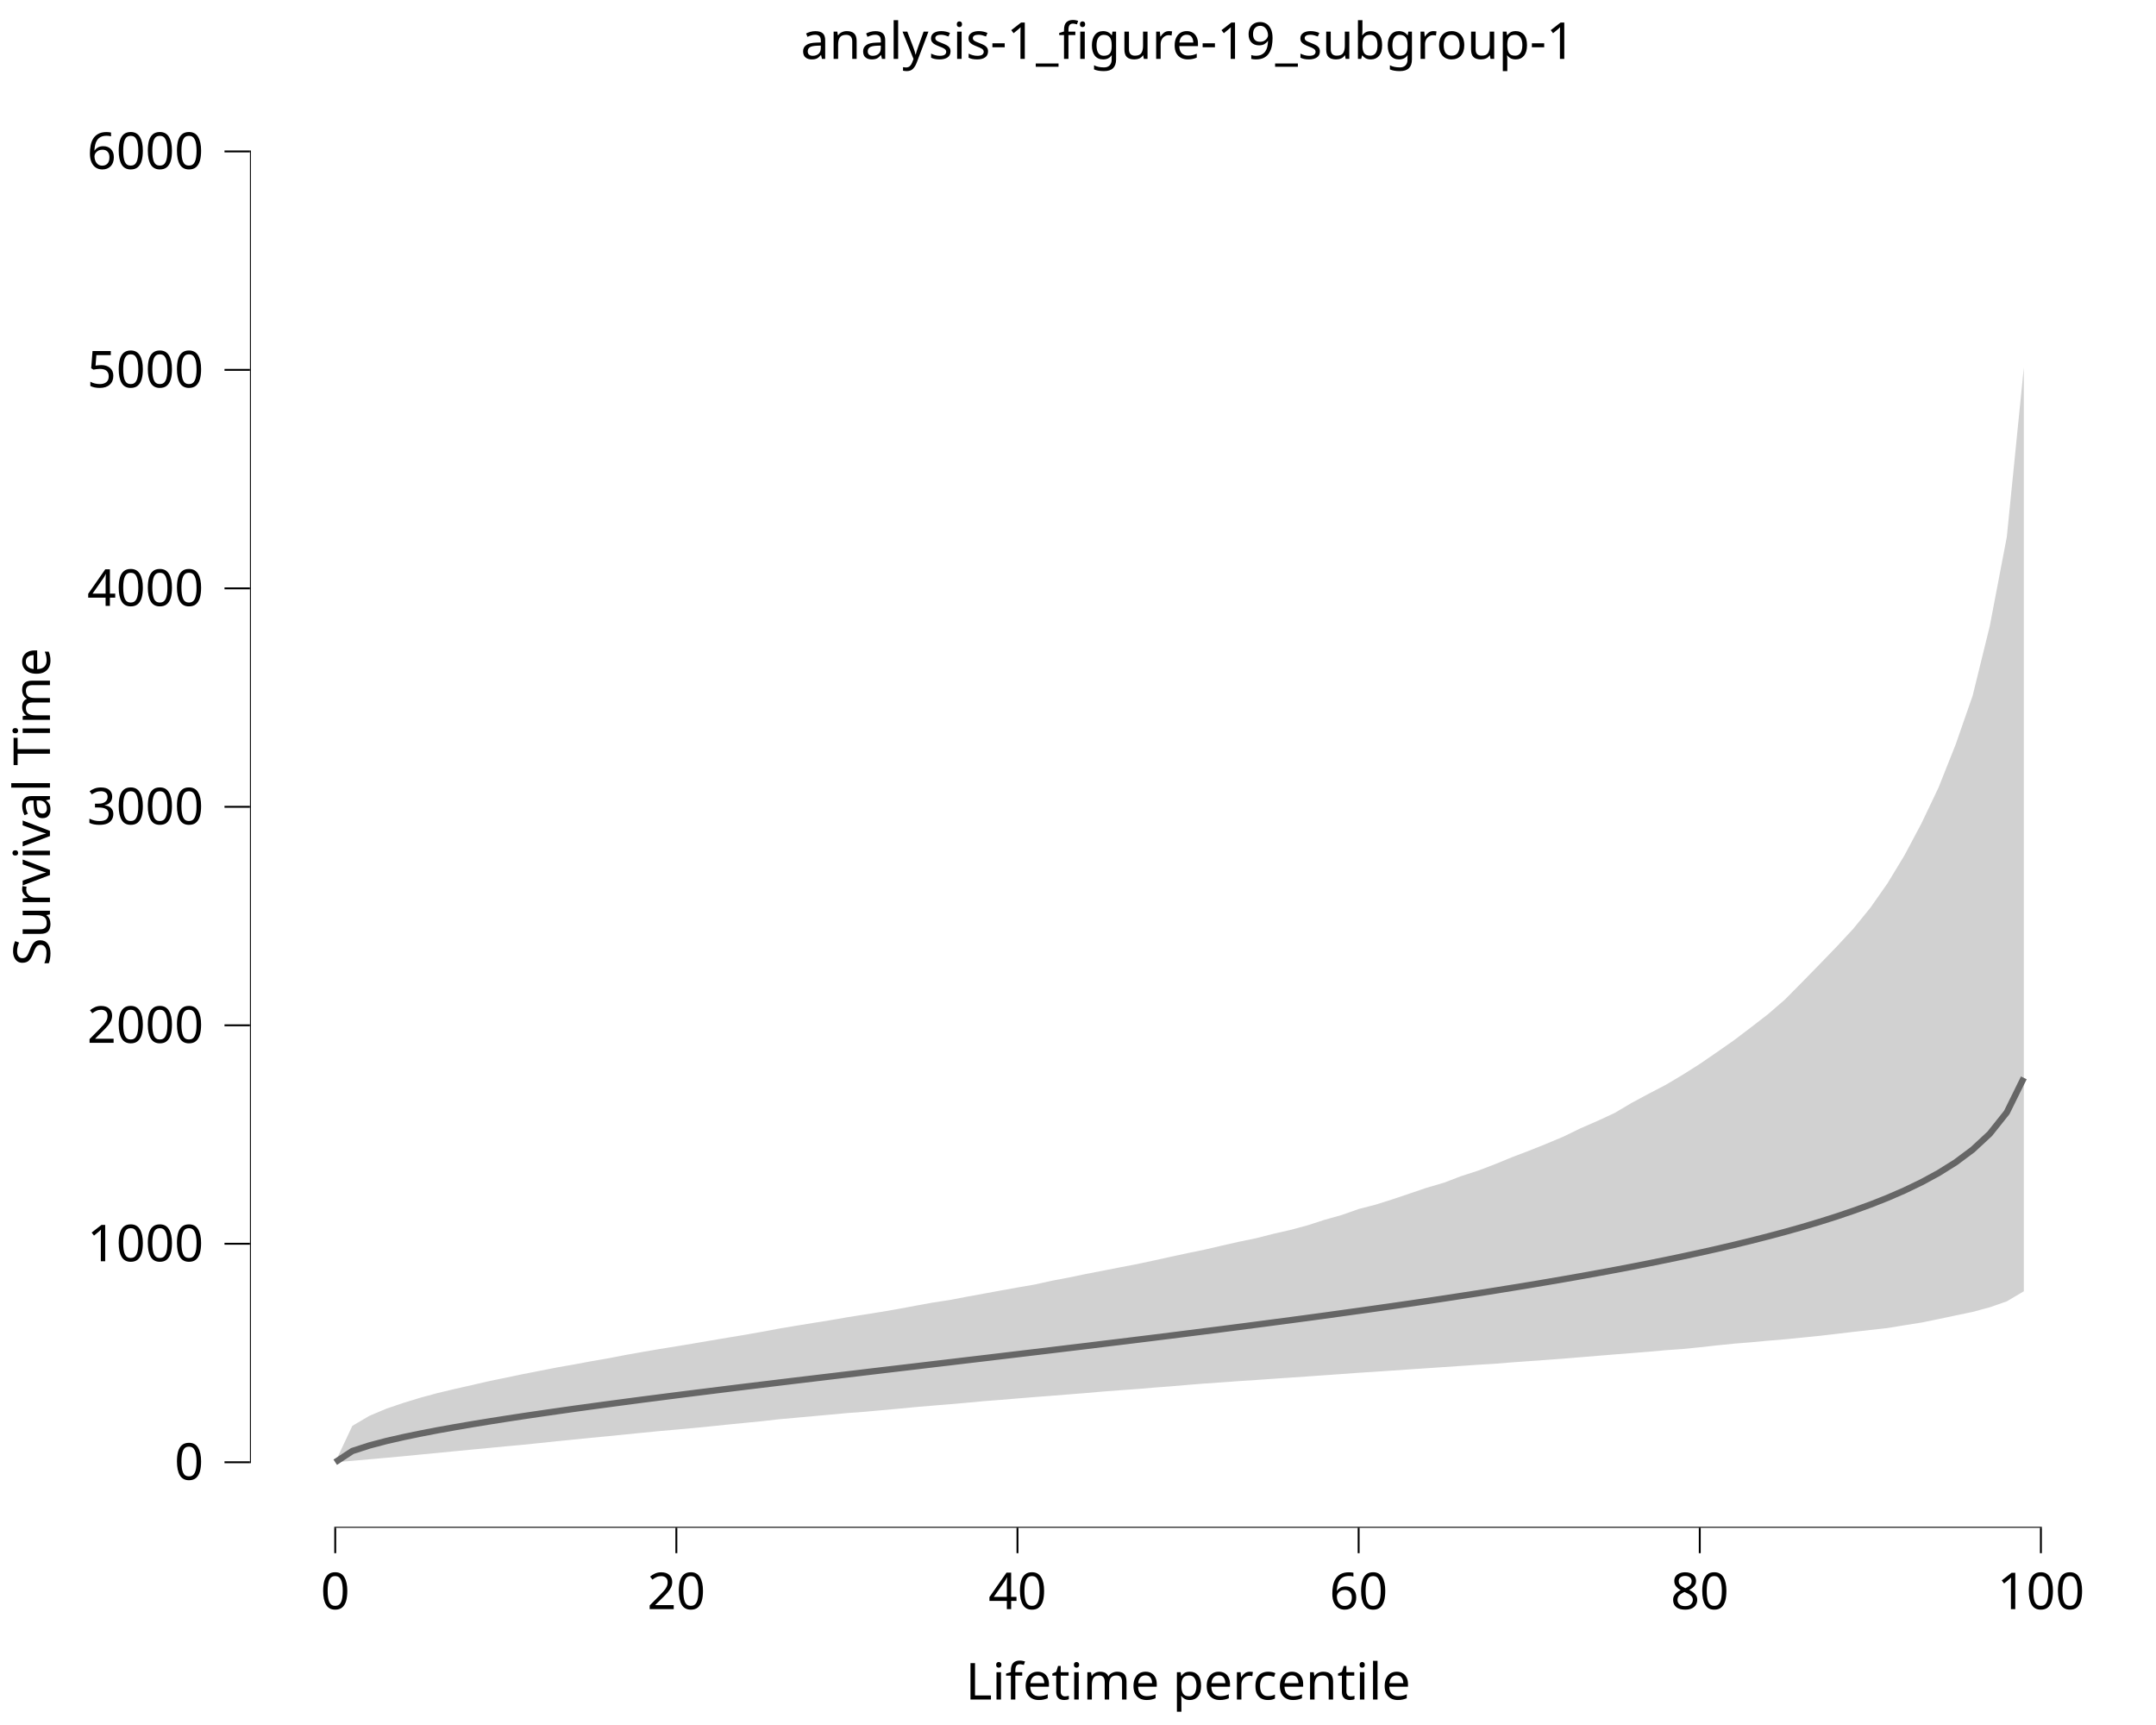
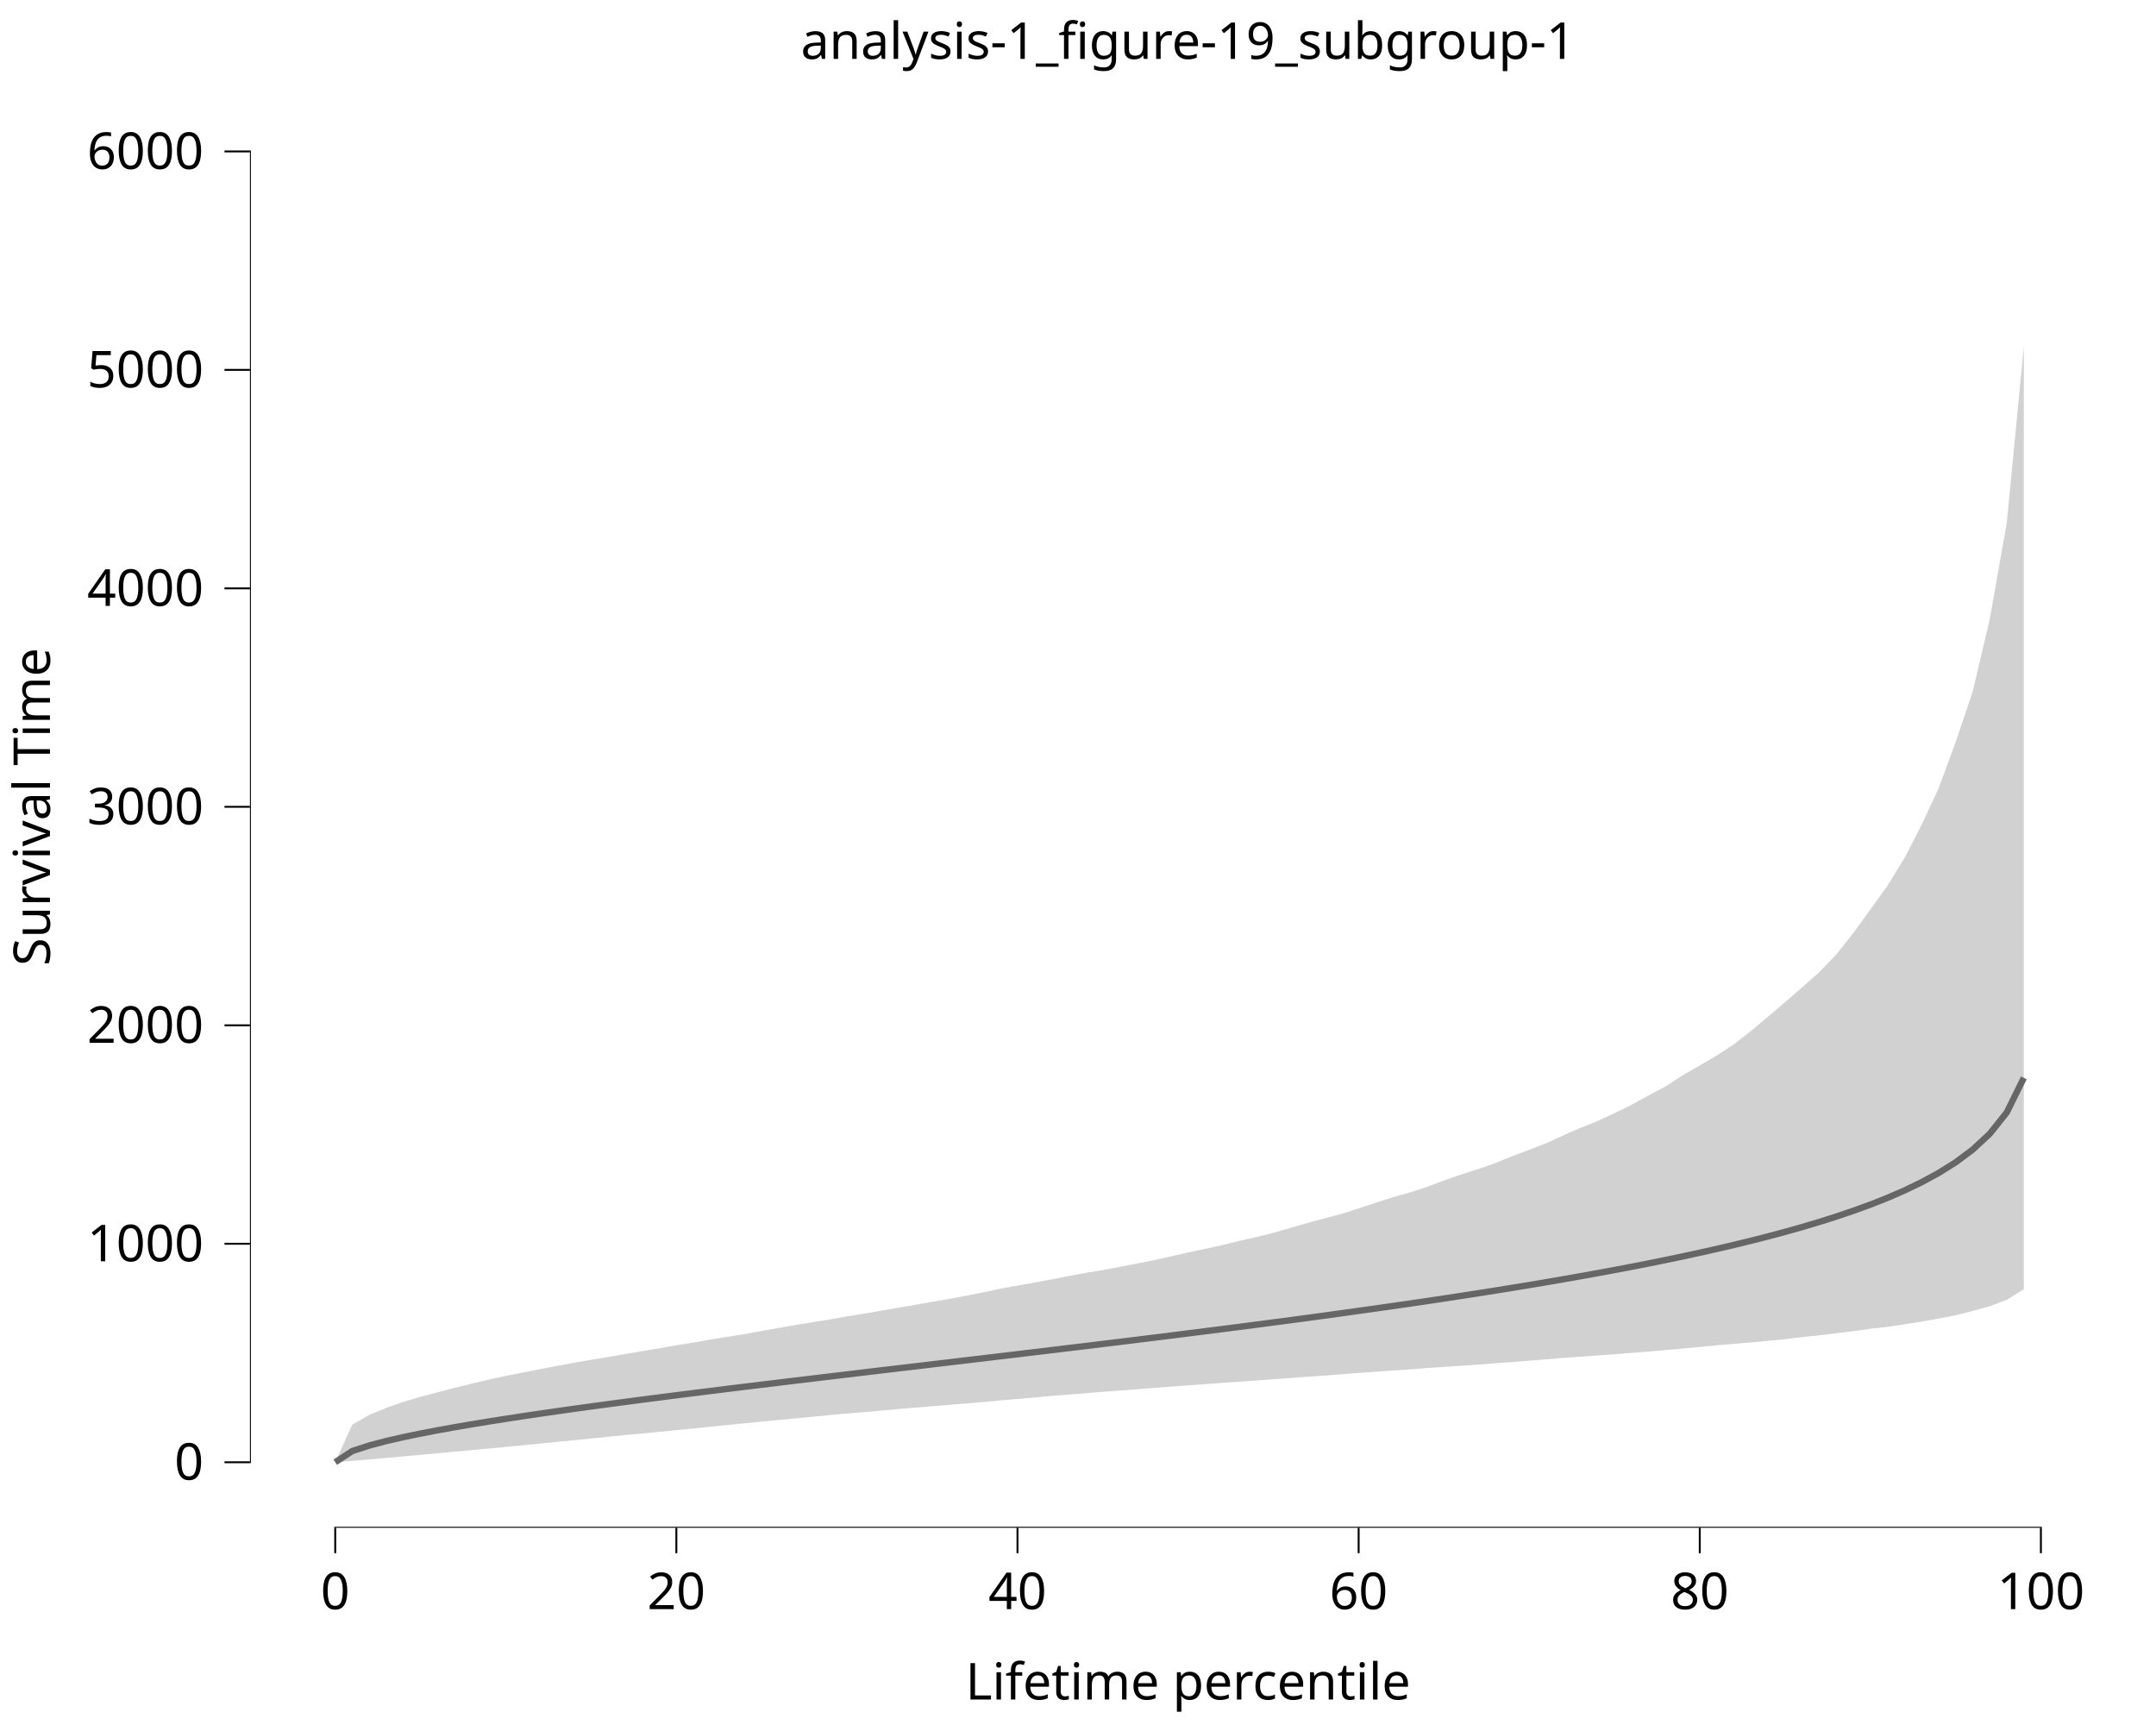
<svg xmlns="http://www.w3.org/2000/svg" class="svglite" data-engine-version="2.0" width="720.00pt" height="576.00pt" viewBox="0 0 720.00 576.00">
  <defs>
    <style type="text/css">
    .svglite line, .svglite polyline, .svglite polygon, .svglite path, .svglite rect, .svglite circle {
      fill: none;
      stroke: #000000;
      stroke-linecap: round;
      stroke-linejoin: round;
      stroke-miterlimit: 10.00;
    }
  </style>
  </defs>
  <rect width="100%" height="100%" style="stroke: none; fill: #FFFFFF;" />
  <defs>
    <clipPath id="cpMC4wMHw3MjAuMDB8MC4wMHw1NzYuMDA=">
      <rect x="0.00" y="0.00" width="720.00" height="576.00" />
    </clipPath>
  </defs>
  <g clip-path="url(#cpMC4wMHw3MjAuMDB8MC4wMHw1NzYuMDA=)">
    <rect x="-0" y="0.00" width="720.00" height="576.00" style="stroke-width: 10.67; stroke: none;" />
  </g>
  <defs>
    <clipPath id="cpODMuNDd8NzEwLjA0fDI4LjY4fDUxMC4xNA==">
      <rect x="83.47" y="28.68" width="626.57" height="481.46" />
    </clipPath>
  </defs>
  <g clip-path="url(#cpODMuNDd8NzEwLjA0fDI4LjY4fDUxMC4xNA==)">
    <rect x="83.47" y="28.68" width="626.57" height="481.46" style="stroke-width: 10.67; stroke: none;" />
-     <polygon points="111.95,488.26 117.65,476.13 123.34,472.77 129.04,470.37 134.74,468.44 140.43,466.70 146.13,465.16 151.82,463.80 157.52,462.52 163.22,461.20 168.91,460.03 174.61,458.84 180.30,457.73 186.00,456.61 191.70,455.61 197.39,454.55 203.09,453.57 208.79,452.46 214.48,451.45 220.18,450.47 225.87,449.55 231.57,448.61 237.27,447.63 242.96,446.67 248.66,445.73 254.35,444.72 260.05,443.66 265.75,442.70 271.44,441.77 277.14,440.86 282.83,439.87 288.53,438.97 294.23,438.06 299.92,437.08 305.62,436.02 311.31,434.98 317.01,434.11 322.71,433.02 328.40,431.99 334.10,430.94 339.79,429.91 345.49,428.93 351.19,427.67 356.88,426.59 362.58,425.41 368.27,424.31 373.97,423.19 379.67,422.10 385.36,420.89 391.06,419.63 396.75,418.41 402.45,417.23 408.15,415.90 413.84,414.62 419.54,413.44 425.23,411.99 430.93,410.69 436.63,409.16 442.32,407.32 448.02,405.72 453.72,403.71 459.41,402.24 465.11,400.44 470.80,398.52 476.50,396.59 482.20,394.92 487.89,392.75 493.59,390.90 499.28,388.73 504.98,386.39 510.68,384.22 510.68,384.22 516.37,381.94 522.07,379.55 527.76,376.78 533.46,374.30 539.16,371.66 544.85,368.29 550.55,365.23 556.24,362.26 561.94,358.88 567.64,355.27 573.33,351.36 579.03,347.38 584.72,343.06 590.42,338.66 596.12,333.72 601.81,327.97 607.51,322.14 613.20,316.26 618.90,310.13 624.60,303.13 630.29,295.02 635.99,285.63 641.68,274.93 647.38,262.96 653.08,248.63 658.77,232.29 664.47,209.13 670.17,179.33 675.86,122.72 675.86,431.17 670.17,434.54 664.47,436.53 658.77,438.06 653.08,439.25 647.38,440.46 641.68,441.62 635.99,442.52 630.29,443.46 624.60,444.09 618.90,444.73 613.20,445.41 607.51,446.07 601.81,446.64 596.12,447.21 590.42,447.68 584.72,448.21 579.03,448.67 573.33,449.25 567.64,449.88 561.94,450.45 556.24,450.85 550.55,451.36 544.85,451.82 539.16,452.26 533.46,452.73 527.76,453.20 522.07,453.67 516.37,454.09 510.68,454.50 510.68,454.50 504.98,454.91 499.28,455.37 493.59,455.71 487.89,456.10 482.20,456.48 476.50,456.87 470.80,457.25 465.11,457.64 459.41,458.03 453.72,458.39 448.02,458.81 442.32,459.21 436.63,459.61 430.93,460.00 425.23,460.39 419.54,460.79 413.84,461.16 408.15,461.58 402.45,461.97 396.75,462.42 391.06,462.91 385.36,463.34 379.67,463.82 373.97,464.23 368.27,464.66 362.58,465.16 356.88,465.61 351.19,466.06 345.49,466.50 339.79,466.96 334.10,467.44 328.40,467.88 322.71,468.41 317.01,468.91 311.31,469.37 305.62,469.85 299.92,470.40 294.23,470.91 288.53,471.43 282.83,471.85 277.14,472.38 271.44,472.89 265.75,473.41 260.05,473.92 254.35,474.57 248.66,475.13 242.96,475.69 237.27,476.28 231.57,476.84 225.87,477.36 220.18,477.86 214.48,478.42 208.79,478.99 203.09,479.56 197.39,480.10 191.70,480.67 186.00,481.24 180.30,481.85 174.61,482.43 168.91,482.95 163.22,483.50 157.52,484.04 151.82,484.59 146.13,485.15 140.43,485.69 134.74,486.25 129.04,486.77 123.34,487.28 117.65,487.78 111.95,488.26 " style="stroke-width: 0.00; stroke: none; stroke-linecap: butt; fill: #666666; fill-opacity: 0.30;" />
-     <polyline points="111.95,488.26 117.65,476.13 123.34,472.77 129.04,470.37 134.74,468.44 140.43,466.70 146.13,465.16 151.82,463.80 157.52,462.52 163.22,461.20 168.91,460.03 174.61,458.84 180.30,457.73 186.00,456.61 191.70,455.61 197.39,454.55 203.09,453.57 208.79,452.46 214.48,451.45 220.18,450.47 225.87,449.55 231.57,448.61 237.27,447.63 242.96,446.67 248.66,445.73 254.35,444.72 260.05,443.66 265.75,442.70 271.44,441.77 277.14,440.86 282.83,439.87 288.53,438.97 294.23,438.06 299.92,437.08 305.62,436.02 311.31,434.98 317.01,434.11 322.71,433.02 328.40,431.99 334.10,430.94 339.79,429.91 345.49,428.93 351.19,427.67 356.88,426.59 362.58,425.41 368.27,424.31 373.97,423.19 379.67,422.10 385.36,420.89 391.06,419.63 396.75,418.41 402.45,417.23 408.15,415.90 413.84,414.62 419.54,413.44 425.23,411.99 430.93,410.69 436.63,409.16 442.32,407.32 448.02,405.72 453.72,403.71 459.41,402.24 465.11,400.44 470.80,398.52 476.50,396.59 482.20,394.92 487.89,392.75 493.59,390.90 499.28,388.73 504.98,386.39 510.68,384.22 510.68,384.22 516.37,381.94 522.07,379.55 527.76,376.78 533.46,374.30 539.16,371.66 544.85,368.29 550.55,365.23 556.24,362.26 561.94,358.88 567.64,355.27 573.33,351.36 579.03,347.38 584.72,343.06 590.42,338.66 596.12,333.72 601.81,327.97 607.51,322.14 613.20,316.26 618.90,310.13 624.60,303.13 630.29,295.02 635.99,285.63 641.68,274.93 647.38,262.96 653.08,248.63 658.77,232.29 664.47,209.13 670.17,179.33 675.86,122.72 " style="stroke-width: 1.07; stroke: none; stroke-linecap: butt;" />
-     <polyline points="675.86,431.17 670.17,434.54 664.47,436.53 658.77,438.06 653.08,439.25 647.38,440.46 641.68,441.62 635.99,442.52 630.29,443.46 624.60,444.09 618.90,444.73 613.20,445.41 607.51,446.07 601.81,446.64 596.12,447.21 590.42,447.68 584.72,448.21 579.03,448.67 573.33,449.25 567.64,449.88 561.94,450.45 556.24,450.85 550.55,451.36 544.85,451.82 539.16,452.26 533.46,452.73 527.76,453.20 522.07,453.67 516.37,454.09 510.68,454.50 510.68,454.50 504.98,454.91 499.28,455.37 493.59,455.71 487.89,456.10 482.20,456.48 476.50,456.87 470.80,457.25 465.11,457.64 459.41,458.03 453.72,458.39 448.02,458.81 442.32,459.21 436.63,459.61 430.93,460.00 425.23,460.39 419.54,460.79 413.84,461.16 408.15,461.58 402.45,461.97 396.75,462.42 391.06,462.91 385.36,463.34 379.67,463.82 373.97,464.23 368.27,464.66 362.58,465.16 356.88,465.61 351.19,466.06 345.49,466.50 339.79,466.96 334.10,467.44 328.40,467.88 322.71,468.41 317.01,468.91 311.31,469.37 305.62,469.85 299.92,470.40 294.23,470.91 288.53,471.43 282.83,471.85 277.14,472.38 271.44,472.89 265.75,473.41 260.05,473.92 254.35,474.57 248.66,475.13 242.96,475.69 237.27,476.28 231.57,476.84 225.87,477.36 220.18,477.86 214.48,478.42 208.79,478.99 203.09,479.56 197.39,480.10 191.70,480.67 186.00,481.24 180.30,481.85 174.61,482.43 168.91,482.95 163.22,483.50 157.52,484.04 151.82,484.59 146.13,485.15 140.43,485.69 134.74,486.25 129.04,486.77 123.34,487.28 117.65,487.78 111.95,488.26 " style="stroke-width: 1.07; stroke: none; stroke-linecap: butt;" />
+     <polygon points="111.95,488.26 117.65,475.70 123.34,472.43 129.04,470.10 134.74,468.09 140.43,466.41 146.13,464.91 151.82,463.42 157.52,462.02 163.22,460.68 168.91,459.44 174.61,458.29 180.30,457.19 186.00,456.10 191.70,455.04 197.39,454.06 203.09,453.12 208.79,452.13 214.48,451.16 220.18,450.22 225.87,449.19 231.57,448.30 237.27,447.28 242.96,446.38 248.66,445.47 254.35,444.41 260.05,443.41 265.75,442.43 271.44,441.48 277.14,440.59 282.83,439.55 288.53,438.66 294.23,437.66 299.92,436.68 305.62,435.70 311.31,434.71 317.01,433.73 322.71,432.65 328.40,431.53 334.10,430.30 339.79,429.27 345.49,428.25 351.19,427.21 356.88,426.07 362.58,425.04 368.27,424.09 373.97,423.03 379.67,421.91 385.36,420.79 391.06,419.51 396.75,418.22 402.45,417.02 408.15,415.75 413.84,414.35 419.54,413.10 425.23,411.66 430.93,410.02 436.63,408.36 442.32,406.83 448.02,405.33 453.72,403.51 459.41,401.61 465.11,399.79 470.80,398.18 476.50,396.34 482.20,394.18 487.89,392.20 493.59,390.39 499.28,388.40 504.98,386.08 510.68,383.93 510.68,383.93 516.37,381.73 522.07,379.11 527.76,376.63 533.46,374.35 539.16,371.70 544.85,368.91 550.55,365.77 556.24,362.75 561.94,359.06 567.64,355.76 573.33,352.43 579.03,348.71 584.72,344.27 590.42,339.50 596.12,334.63 601.81,329.72 607.51,324.66 613.20,318.74 618.90,311.57 624.60,303.69 630.29,295.82 635.99,286.55 641.68,275.50 647.38,263.31 653.08,247.83 658.77,230.98 664.47,206.84 670.17,174.51 675.86,115.78 675.86,430.50 670.17,434.02 664.47,436.19 658.77,437.74 653.08,439.18 647.38,440.30 641.68,441.31 635.99,442.22 630.29,443.05 624.60,443.71 618.90,444.50 613.20,445.20 607.51,445.88 601.81,446.49 596.12,447.17 590.42,447.73 584.72,448.25 579.03,448.73 573.33,449.21 567.64,449.76 561.94,450.29 556.24,450.82 550.55,451.29 544.85,451.75 539.16,452.21 533.46,452.61 527.76,453.02 522.07,453.42 516.37,453.92 510.68,454.34 510.68,454.34 504.98,454.82 499.28,455.20 493.59,455.66 487.89,456.07 482.20,456.42 476.50,456.80 470.80,457.26 465.11,457.63 459.41,458.04 453.72,458.44 448.02,458.89 442.32,459.33 436.63,459.71 430.93,460.15 425.23,460.55 419.54,460.97 413.84,461.37 408.15,461.75 402.45,462.18 396.75,462.59 391.06,463.01 385.36,463.44 379.67,463.90 373.97,464.32 368.27,464.74 362.58,465.22 356.88,465.67 351.19,466.10 345.49,466.65 339.79,467.14 334.10,467.61 328.40,468.15 322.71,468.63 317.01,469.09 311.31,469.55 305.62,470.03 299.92,470.51 294.23,471.01 288.53,471.54 282.83,471.99 277.14,472.50 271.44,473.06 265.75,473.62 260.05,474.14 254.35,474.68 248.66,475.26 242.96,475.83 237.27,476.40 231.57,476.98 225.87,477.54 220.18,478.12 214.48,478.67 208.79,479.18 203.09,479.76 197.39,480.32 191.70,480.90 186.00,481.48 180.30,482.03 174.61,482.59 168.91,483.14 163.22,483.69 157.52,484.21 151.82,484.74 146.13,485.27 140.43,485.78 134.74,486.30 129.04,486.82 123.34,487.32 117.65,487.80 111.95,488.26 " style="stroke-width: 0.00; stroke: none; stroke-linecap: butt; fill: #666666; fill-opacity: 0.30;" />
+     <polyline points="111.95,488.26 117.65,475.70 123.34,472.43 129.04,470.10 134.74,468.09 140.43,466.41 146.13,464.91 151.82,463.42 157.52,462.02 163.22,460.68 168.91,459.44 174.61,458.29 180.30,457.19 186.00,456.10 191.70,455.04 197.39,454.06 203.09,453.12 208.79,452.13 214.48,451.16 220.18,450.22 225.87,449.19 231.57,448.30 237.27,447.28 242.96,446.38 248.66,445.47 254.35,444.41 260.05,443.41 265.75,442.43 271.44,441.48 277.14,440.59 282.83,439.55 288.53,438.66 294.23,437.66 299.92,436.68 305.62,435.70 311.31,434.71 317.01,433.73 322.71,432.65 328.40,431.53 334.10,430.30 339.79,429.27 345.49,428.25 351.19,427.21 356.88,426.07 362.58,425.04 368.27,424.09 373.97,423.03 379.67,421.91 385.36,420.79 391.06,419.51 396.75,418.22 402.45,417.02 408.15,415.75 413.84,414.35 419.54,413.10 425.23,411.66 430.93,410.02 436.63,408.36 442.32,406.83 448.02,405.33 453.72,403.51 459.41,401.61 465.11,399.79 470.80,398.18 476.50,396.34 482.20,394.18 487.89,392.20 493.59,390.39 499.28,388.40 504.98,386.08 510.68,383.93 510.68,383.93 516.37,381.73 522.07,379.11 527.76,376.63 533.46,374.35 539.16,371.70 544.85,368.91 550.55,365.77 556.24,362.75 561.94,359.06 567.64,355.76 573.33,352.43 579.03,348.71 584.72,344.27 590.42,339.50 596.12,334.63 601.81,329.72 607.51,324.66 613.20,318.74 618.90,311.57 624.60,303.69 630.29,295.82 635.99,286.55 641.68,275.50 647.38,263.31 653.08,247.83 658.77,230.98 664.47,206.84 670.17,174.51 675.86,115.78 " style="stroke-width: 1.07; stroke: none; stroke-linecap: butt;" />
+     <polyline points="675.86,430.50 670.17,434.02 664.47,436.19 658.77,437.74 653.08,439.18 647.38,440.30 641.68,441.31 635.99,442.22 630.29,443.05 624.60,443.71 618.90,444.50 613.20,445.20 607.51,445.88 601.81,446.49 596.12,447.17 590.42,447.73 584.72,448.25 579.03,448.73 573.33,449.21 567.64,449.76 561.94,450.29 556.24,450.82 550.55,451.29 544.85,451.75 539.16,452.21 533.46,452.61 527.76,453.02 522.07,453.42 516.37,453.92 510.68,454.34 510.68,454.34 504.98,454.82 499.28,455.20 493.59,455.66 487.89,456.07 482.20,456.42 476.50,456.80 470.80,457.26 465.11,457.63 459.41,458.04 453.72,458.44 448.02,458.89 442.32,459.33 436.63,459.71 430.93,460.15 425.23,460.55 419.54,460.97 413.84,461.37 408.15,461.75 402.45,462.18 396.75,462.59 391.06,463.01 385.36,463.44 379.67,463.90 373.97,464.32 368.27,464.74 362.58,465.22 356.88,465.67 351.19,466.10 345.49,466.65 339.79,467.14 334.10,467.61 328.40,468.15 322.71,468.63 317.01,469.09 311.31,469.55 305.62,470.03 299.92,470.51 294.23,471.01 288.53,471.54 282.83,471.99 277.14,472.50 271.44,473.06 265.75,473.62 260.05,474.14 254.35,474.68 248.66,475.26 242.96,475.83 237.27,476.40 231.57,476.98 225.87,477.54 220.18,478.12 214.48,478.67 208.79,479.18 203.09,479.76 197.39,480.32 191.70,480.90 186.00,481.48 180.30,482.03 174.61,482.59 168.91,483.14 163.22,483.69 157.52,484.21 151.82,484.74 146.13,485.27 140.43,485.78 134.74,486.30 129.04,486.82 123.34,487.32 117.65,487.80 111.95,488.26 " style="stroke-width: 1.07; stroke: none; stroke-linecap: butt;" />
    <polyline points="111.95,488.26 117.65,484.52 123.34,482.67 129.04,481.17 134.74,479.87 140.43,478.69 146.13,477.59 151.82,476.57 157.52,475.59 163.22,474.66 168.91,473.76 174.61,472.89 180.30,472.05 186.00,471.23 191.70,470.42 197.39,469.64 203.09,468.87 208.79,468.11 214.48,467.36 220.18,466.63 225.87,465.90 231.57,465.18 237.27,464.47 242.96,463.76 248.66,463.06 254.35,462.37 260.05,461.68 265.75,460.99 271.44,460.31 277.14,459.63 282.83,458.95 288.53,458.27 294.23,457.59 299.92,456.92 305.62,456.25 311.31,455.57 317.01,454.90 322.71,454.22 328.40,453.55 334.10,452.87 339.79,452.19 345.49,451.51 351.19,450.83 356.88,450.14 362.58,449.46 368.27,448.76 373.97,448.07 379.67,447.37 385.36,446.67 391.06,445.96 396.75,445.24 402.45,444.52 408.15,443.80 413.84,443.07 419.54,442.33 425.23,441.58 430.93,440.83 436.63,440.07 442.32,439.30 448.02,438.51 453.72,437.72 459.41,436.92 465.11,436.11 470.80,435.29 476.50,434.45 482.20,433.60 487.89,432.73 493.59,431.85 499.28,430.95 504.98,430.03 510.68,429.10 510.68,429.10 516.37,428.14 522.07,427.16 527.76,426.16 533.46,425.13 539.16,424.08 544.85,423.00 550.55,421.88 556.24,420.73 561.94,419.54 567.64,418.30 573.33,417.03 579.03,415.70 584.72,414.31 590.42,412.86 596.12,411.34 601.81,409.74 607.51,408.04 613.20,406.24 618.90,404.31 624.60,402.24 630.29,399.99 635.99,397.52 641.68,394.78 647.38,391.69 653.08,388.12 658.77,383.88 664.47,378.60 670.17,371.45 675.86,359.91 " style="stroke-width: 2.13; stroke: #666666; stroke-linecap: butt;" />
    <line x1="111.63" y1="510.14" x2="681.88" y2="510.14" style="stroke-width: 0.64; stroke-linecap: butt;" />
    <line x1="83.47" y1="488.57" x2="83.47" y2="50.24" style="stroke-width: 0.64; stroke-linecap: butt;" />
    <rect x="83.47" y="28.68" width="626.57" height="481.46" style="stroke-width: 0.00; stroke: none;" />
  </g>
  <g clip-path="url(#cpMC4wMHw3MjAuMDB8MC4wMHw1NzYuMDA=)">
    <polyline points="83.47,510.14 83.47,28.68 " style="stroke-width: 0.00; stroke: none; stroke-linecap: butt;" />
    <text x="67.99" y="494.10" text-anchor="end" style="font-size: 17.00px; font-family: sans;" textLength="9.46px" lengthAdjust="spacingAndGlyphs">0</text>
    <text x="67.99" y="421.16" text-anchor="end" style="font-size: 17.00px; font-family: sans;" textLength="37.82px" lengthAdjust="spacingAndGlyphs">1000</text>
    <text x="67.99" y="348.21" text-anchor="end" style="font-size: 17.00px; font-family: sans;" textLength="37.82px" lengthAdjust="spacingAndGlyphs">2000</text>
    <text x="67.99" y="275.26" text-anchor="end" style="font-size: 17.00px; font-family: sans;" textLength="37.82px" lengthAdjust="spacingAndGlyphs">3000</text>
    <text x="67.99" y="202.31" text-anchor="end" style="font-size: 17.00px; font-family: sans;" textLength="37.82px" lengthAdjust="spacingAndGlyphs">4000</text>
    <text x="67.99" y="129.36" text-anchor="end" style="font-size: 17.00px; font-family: sans;" textLength="37.82px" lengthAdjust="spacingAndGlyphs">5000</text>
    <text x="67.99" y="56.41" text-anchor="end" style="font-size: 17.00px; font-family: sans;" textLength="37.82px" lengthAdjust="spacingAndGlyphs">6000</text>
    <polyline points="74.97,488.26 83.47,488.26 " style="stroke-width: 0.64; stroke-linecap: butt;" />
    <polyline points="74.97,415.31 83.47,415.31 " style="stroke-width: 0.64; stroke-linecap: butt;" />
    <polyline points="74.97,342.36 83.47,342.36 " style="stroke-width: 0.64; stroke-linecap: butt;" />
    <polyline points="74.97,269.41 83.47,269.41 " style="stroke-width: 0.64; stroke-linecap: butt;" />
    <polyline points="74.97,196.46 83.47,196.46 " style="stroke-width: 0.64; stroke-linecap: butt;" />
    <polyline points="74.97,123.51 83.47,123.51 " style="stroke-width: 0.64; stroke-linecap: butt;" />
    <polyline points="74.97,50.56 83.47,50.56 " style="stroke-width: 0.64; stroke-linecap: butt;" />
    <polyline points="83.47,510.14 710.04,510.14 " style="stroke-width: 0.00; stroke: none; stroke-linecap: butt;" />
    <polyline points="111.95,518.64 111.95,510.14 " style="stroke-width: 0.64; stroke-linecap: butt;" />
    <polyline points="225.87,518.64 225.87,510.14 " style="stroke-width: 0.64; stroke-linecap: butt;" />
    <polyline points="339.79,518.64 339.79,510.14 " style="stroke-width: 0.64; stroke-linecap: butt;" />
    <polyline points="453.72,518.64 453.72,510.14 " style="stroke-width: 0.64; stroke-linecap: butt;" />
    <polyline points="567.64,518.64 567.64,510.14 " style="stroke-width: 0.64; stroke-linecap: butt;" />
    <polyline points="681.56,518.64 681.56,510.14 " style="stroke-width: 0.64; stroke-linecap: butt;" />
    <text x="111.95" y="537.32" text-anchor="middle" style="font-size: 17.00px; font-family: sans;" textLength="9.46px" lengthAdjust="spacingAndGlyphs">0</text>
    <text x="225.87" y="537.32" text-anchor="middle" style="font-size: 17.00px; font-family: sans;" textLength="18.91px" lengthAdjust="spacingAndGlyphs">20</text>
    <text x="339.79" y="537.32" text-anchor="middle" style="font-size: 17.00px; font-family: sans;" textLength="18.91px" lengthAdjust="spacingAndGlyphs">40</text>
    <text x="453.72" y="537.32" text-anchor="middle" style="font-size: 17.00px; font-family: sans;" textLength="18.91px" lengthAdjust="spacingAndGlyphs">60</text>
    <text x="567.64" y="537.32" text-anchor="middle" style="font-size: 17.00px; font-family: sans;" textLength="18.91px" lengthAdjust="spacingAndGlyphs">80</text>
    <text x="681.56" y="537.32" text-anchor="middle" style="font-size: 17.00px; font-family: sans;" textLength="28.37px" lengthAdjust="spacingAndGlyphs">100</text>
    <text x="396.75" y="567.49" text-anchor="middle" style="font-size: 17.00px; font-family: sans;" textLength="137.97px" lengthAdjust="spacingAndGlyphs">Lifetime percentile</text>
    <text transform="translate(16.68,269.41) rotate(-90)" text-anchor="middle" style="font-size: 17.00px; font-family: sans;" textLength="102.98px" lengthAdjust="spacingAndGlyphs">Survival Time</text>
    <text x="396.75" y="19.67" text-anchor="middle" style="font-size: 17.00px; font-family: sans;" textLength="248.57px" lengthAdjust="spacingAndGlyphs">analysis-1_figure-19_subgroup-1</text>
  </g>
</svg>
